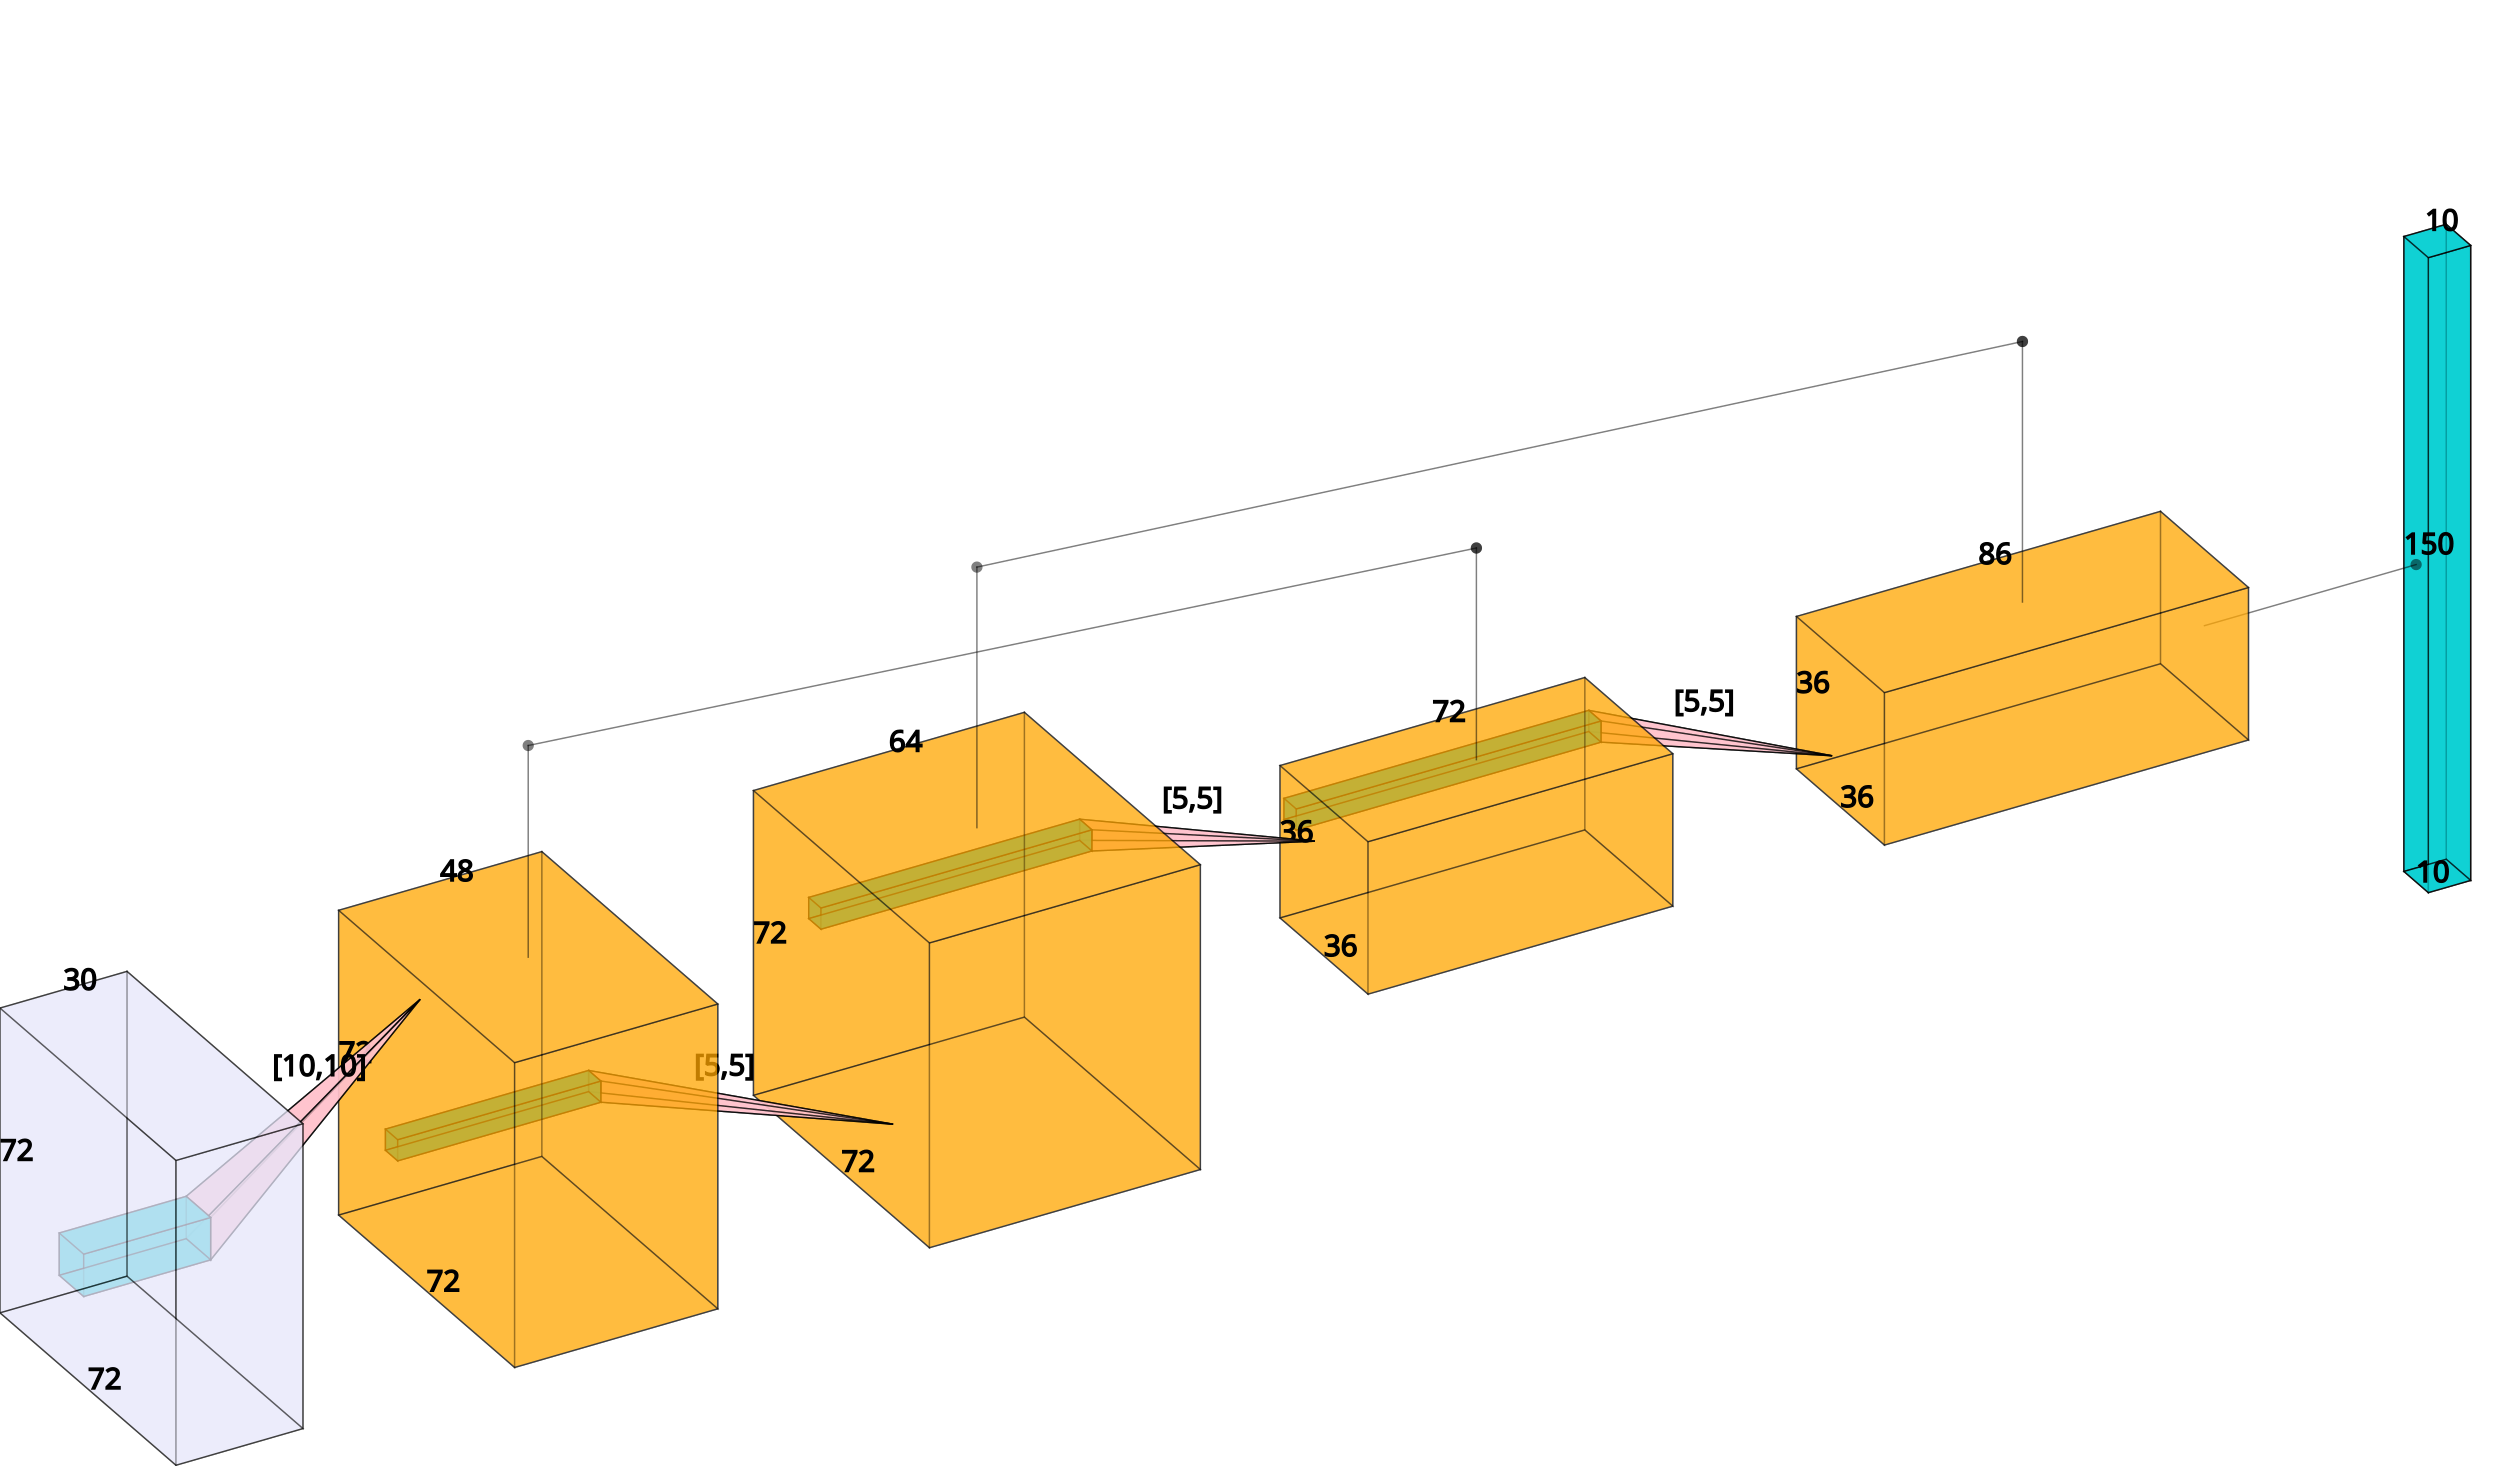
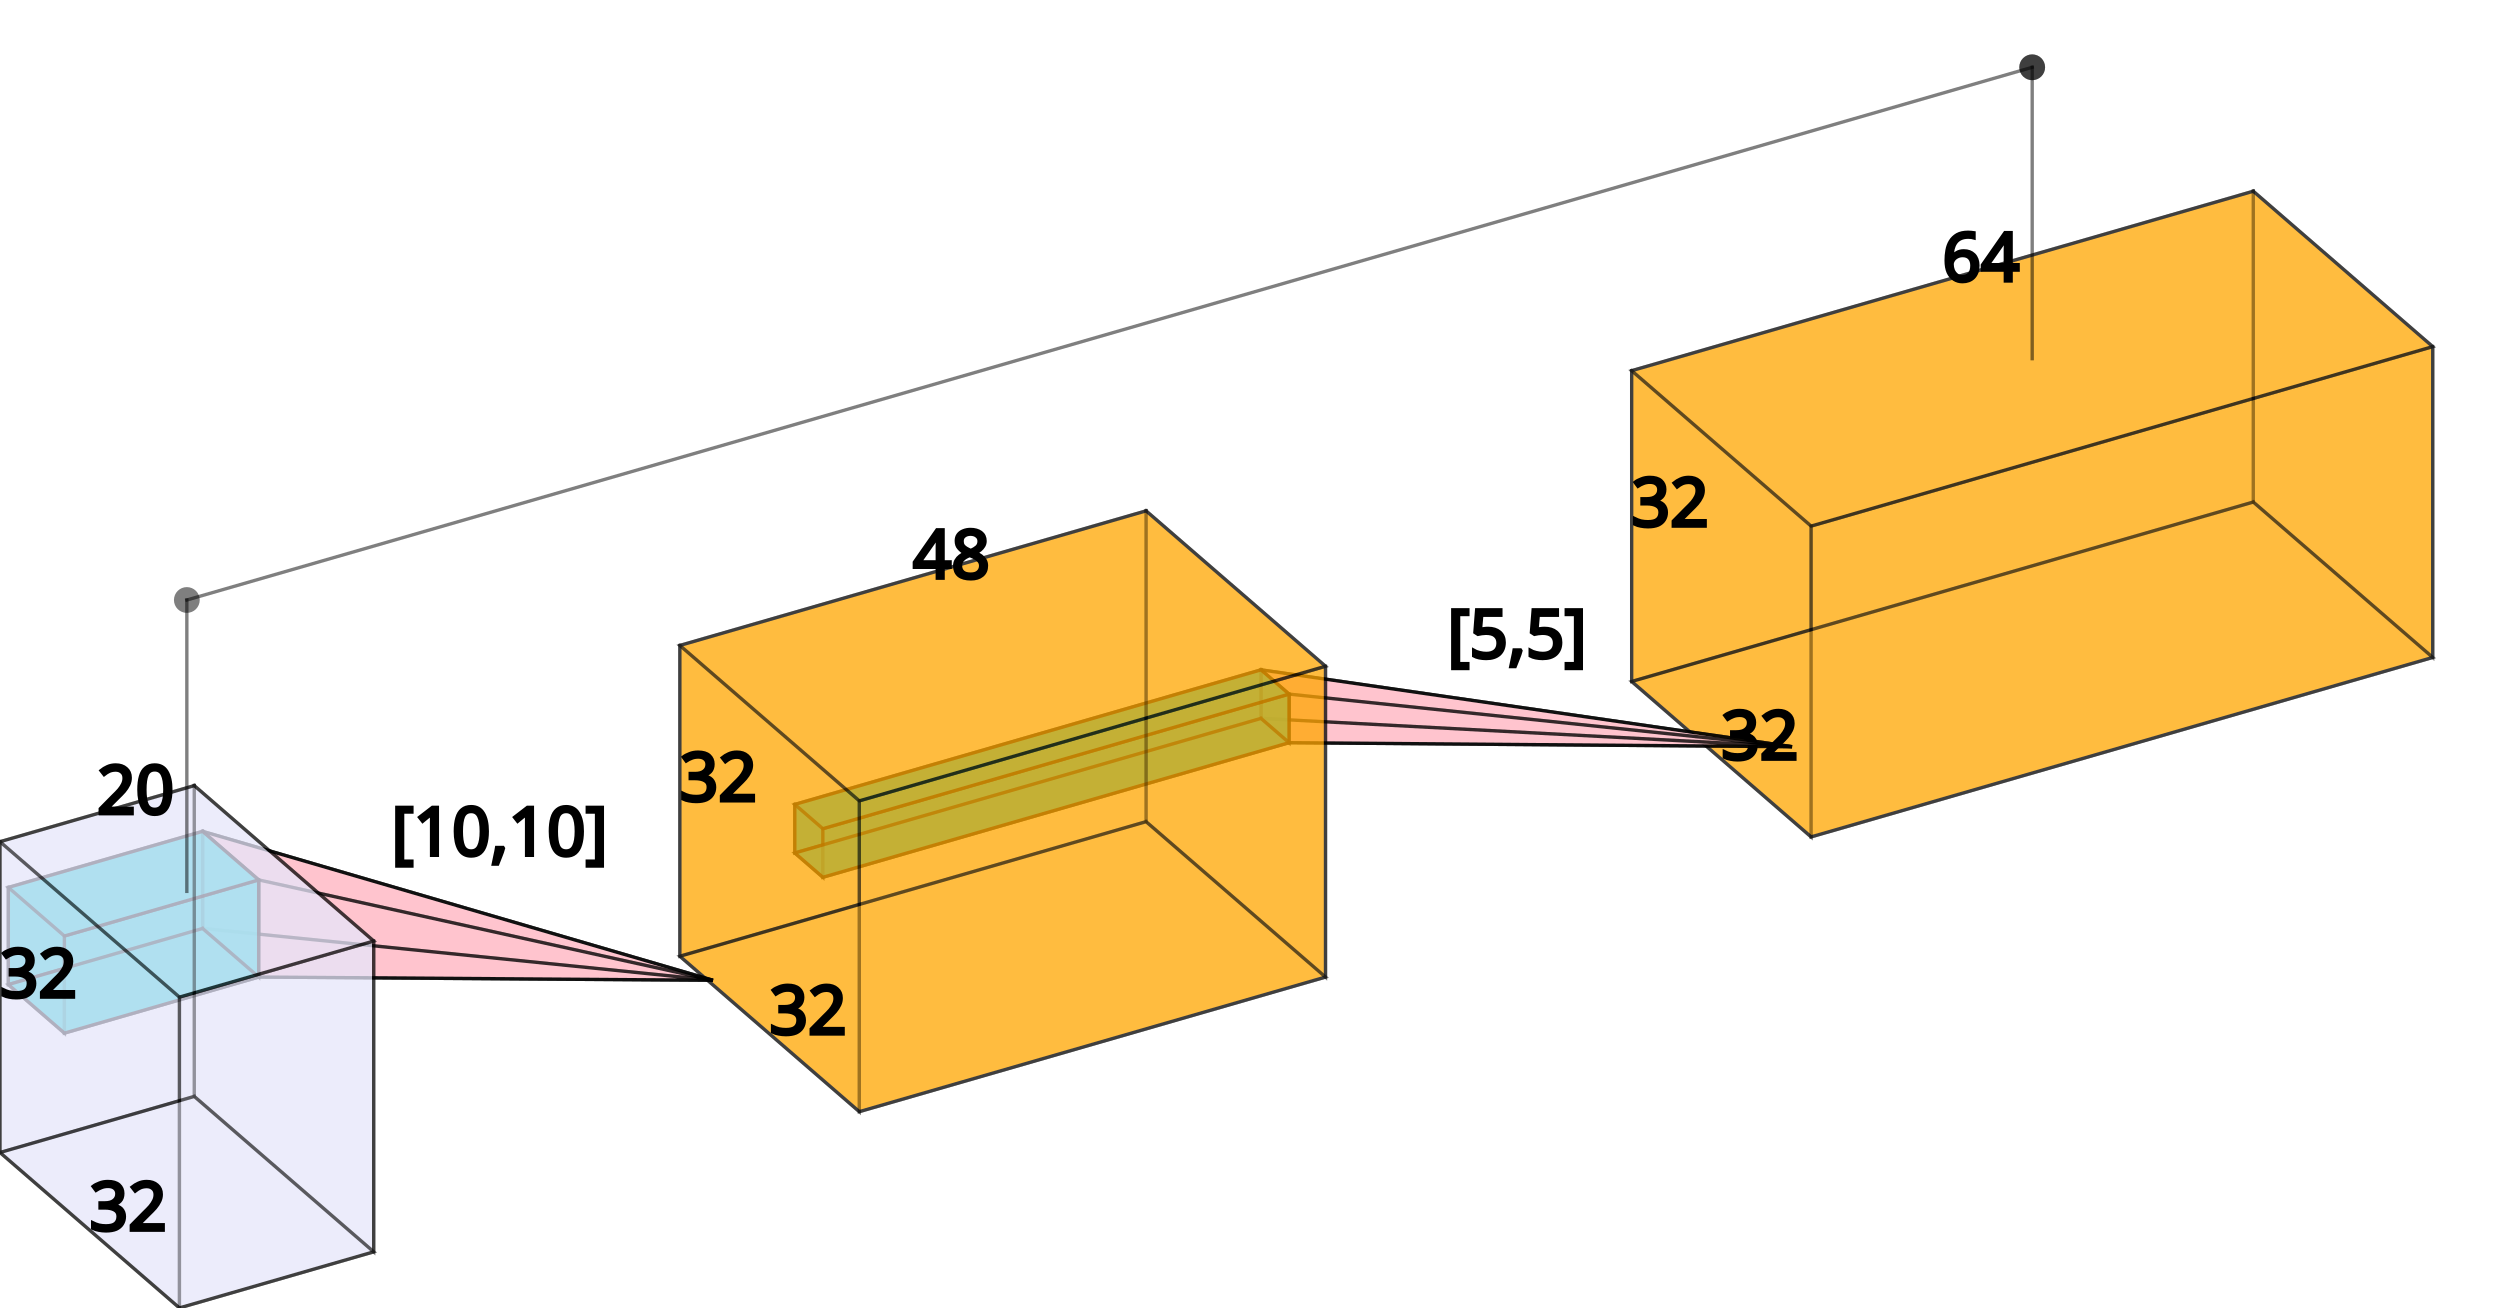
- <svg xmlns="http://www.w3.org/2000/svg" width="100%" height="100%" viewBox="-260.487 -186.353 511.474 299.769">
+ <svg xmlns="http://www.w3.org/2000/svg" width="100%" height="100%" viewBox="-108.459 -68.847 222.918 116.622">
  <g stroke="black" stroke-width="0.3">
-     <path opacity="0.75" fill="darkturquoise" d="M239.987 -140.466 L244.987 -136.136 L244.987 -6.232 L239.987 -10.563 L239.987 -140.466" stroke-linecap="square" />
-     <path opacity="0.75" fill="darkturquoise" d="M231.327 -137.966 L236.327 -133.636 L236.327 -3.732 L231.327 -8.063 L231.327 -137.966" stroke-linecap="square" />
-     <path opacity="0.75" fill="darkturquoise" d="M239.987 -140.466 L231.327 -137.966 L231.327 -8.063 L239.987 -10.563 L239.987 -140.466" stroke-linecap="square" />
-     <path opacity="0.75" fill="darkturquoise" d="M244.987 -136.136 L236.327 -133.636 L236.327 -3.732 L244.987 -6.232 L244.987 -136.136" stroke-linecap="square" />
-     <path opacity="0.75" fill="darkturquoise" d="M239.987 -140.466 L244.987 -136.136 L236.327 -133.636 L231.327 -137.966 L239.987 -140.466" stroke-linecap="square" />
-     <path opacity="0.75" fill="darkturquoise" d="M239.987 -10.563 L244.987 -6.232 L236.327 -3.732 L231.327 -8.063 L239.987 -10.563" stroke-linecap="square" />
-     <text style="fill:black;font-family:calibri;font-size:6" x="231.327" y="-73.014">150</text>
-     <text style="fill:black;font-family:calibri;font-size:6" x="233.827" y="-5.897">10</text>
-     <text style="fill:black;font-family:calibri;font-size:6" x="235.657" y="-139.216">10</text>
-     <path opacity="0.5" stroke="black" d="M190.526 -58.349 L233.827 -70.849" stroke-linecap="square" />
-     <circle opacity="0.5" cx="233.827" cy="-70.849" r="1" fill="black" />
-     <path opacity="0.5" fill="orange" d="M181.526 -81.732 L199.526 -66.144 L199.526 -34.967 L181.526 -50.555 L181.526 -81.732" stroke-linecap="square" />
-     <path opacity="0.5" fill="orange" d="M107.047 -60.232 L125.047 -44.644 L125.047 -13.467 L107.047 -29.055 L107.047 -60.232" stroke-linecap="square" />
-     <path opacity="0.5" fill="orange" d="M181.526 -81.732 L107.047 -60.232 L107.047 -29.055 L181.526 -50.555 L181.526 -81.732" stroke-linecap="square" />
-     <path opacity="0.5" fill="orange" d="M199.526 -66.144 L125.047 -44.644 L125.047 -13.467 L199.526 -34.967 L199.526 -66.144" stroke-linecap="square" />
-     <path opacity="0.5" fill="orange" d="M181.526 -81.732 L199.526 -66.144 L125.047 -44.644 L107.047 -60.232 L181.526 -81.732" stroke-linecap="square" />
-     <path opacity="0.5" fill="orange" d="M181.526 -50.555 L199.526 -34.967 L125.047 -13.467 L107.047 -29.055 L181.526 -50.555" stroke-linecap="square" />
-     <text style="fill:black;font-family:calibri;font-size:6" x="107.047" y="-44.644">36</text>
-     <text style="fill:black;font-family:calibri;font-size:6" x="116.047" y="-21.261">36</text>
-     <text style="fill:black;font-family:calibri;font-size:6" x="144.286" y="-70.982">86</text>
-     <path opacity="0.5" stroke="black" d="M153.286 -63.188 L153.286 -116.489" stroke-linecap="square" />
-     <circle opacity="0.5" cx="153.286" cy="-116.489" r="1" fill="black" />
-     <path opacity="0.75" fill="pink" d="M64.558 -41.018 L67.058 -38.853 L114.351 -31.726 L64.558 -41.018" />
-     <path opacity="0.75" fill="pink" d="M64.558 -41.018 L64.558 -36.688 L114.351 -31.726 L64.558 -41.018" />
-     <path opacity="0.75" fill="pink" d="M67.058 -38.853 L67.058 -34.523 L114.351 -31.726 L67.058 -38.853" />
-     <path opacity="0.75" fill="pink" d="M64.558 -36.688 L67.058 -34.523 L114.351 -31.726 L64.558 -36.688" />
-     <text style="fill:black;font-family:calibri;font-size:6" x="81.989" y="-40.872">[5,5]</text>
-     <path opacity="0.75" fill="darkturquoise" d="M64.558 -41.018 L67.058 -38.853 L67.058 -34.523 L64.558 -36.688 L64.558 -41.018" stroke-linecap="square" />
-     <path opacity="0.75" fill="darkturquoise" d="M2.204 -23.018 L4.704 -20.853 L4.704 -16.523 L2.204 -18.688 L2.204 -23.018" stroke-linecap="square" />
-     <path opacity="0.75" fill="darkturquoise" d="M64.558 -41.018 L2.204 -23.018 L2.204 -18.688 L64.558 -36.688 L64.558 -41.018" stroke-linecap="square" />
-     <path opacity="0.75" fill="darkturquoise" d="M67.058 -38.853 L4.704 -20.853 L4.704 -16.523 L67.058 -34.523 L67.058 -38.853" stroke-linecap="square" />
-     <path opacity="0.75" fill="darkturquoise" d="M64.558 -41.018 L67.058 -38.853 L4.704 -20.853 L2.204 -23.018 L64.558 -41.018" stroke-linecap="square" />
-     <path opacity="0.75" fill="darkturquoise" d="M64.558 -36.688 L67.058 -34.523 L4.704 -16.523 L2.204 -18.688 L64.558 -36.688" stroke-linecap="square" />
-     <path opacity="0.5" fill="orange" d="M63.746 -47.732 L81.746 -32.144 L81.746 -0.967 L63.746 -16.555 L63.746 -47.732" stroke-linecap="square" />
-     <path opacity="0.5" fill="orange" d="M1.392 -29.732 L19.392 -14.144 L19.392 17.033 L1.392 1.445 L1.392 -29.732" stroke-linecap="square" />
-     <path opacity="0.5" fill="orange" d="M63.746 -47.732 L1.392 -29.732 L1.392 1.445 L63.746 -16.555 L63.746 -47.732" stroke-linecap="square" />
-     <path opacity="0.5" fill="orange" d="M81.746 -32.144 L19.392 -14.144 L19.392 17.033 L81.746 -0.967 L81.746 -32.144" stroke-linecap="square" />
-     <path opacity="0.5" fill="orange" d="M63.746 -47.732 L81.746 -32.144 L19.392 -14.144 L1.392 -29.732 L63.746 -47.732" stroke-linecap="square" />
-     <path opacity="0.5" fill="orange" d="M63.746 -16.555 L81.746 -0.967 L19.392 17.033 L1.392 1.445 L63.746 -16.555" stroke-linecap="square" />
-     <text style="fill:black;font-family:calibri;font-size:6" x="1.392" y="-14.144">36</text>
-     <text style="fill:black;font-family:calibri;font-size:6" x="10.392" y="9.239">36</text>
-     <text style="fill:black;font-family:calibri;font-size:6" x="32.569" y="-38.732">72</text>
-     <path opacity="0.5" stroke="black" d="M41.569 -30.938 L41.569 -74.239" stroke-linecap="square" />
-     <circle opacity="0.5" cx="41.569" cy="-74.239" r="1" fill="black" />
-     <path opacity="0.75" fill="pink" d="M-39.606 -18.75 L-37.106 -16.585 L8.542 -14.26 L-39.606 -18.75" />
-     <path opacity="0.75" fill="pink" d="M-39.606 -18.75 L-39.606 -14.42 L8.542 -14.26 L-39.606 -18.75" />
-     <path opacity="0.75" fill="pink" d="M-37.106 -16.585 L-37.106 -12.255 L8.542 -14.26 L-37.106 -16.585" />
-     <path opacity="0.75" fill="pink" d="M-39.606 -14.42 L-37.106 -12.255 L8.542 -14.26 L-39.606 -14.42" />
-     <text style="fill:black;font-family:calibri;font-size:6" x="-22.723" y="-21.005">[5,5]</text>
-     <path opacity="0.5" stroke="black" d="M-60.622 -70.328 L153.286 -116.489" stroke-linecap="square" />
-     <circle opacity="0.5" cx="153.286" cy="-116.489" r="1" fill="black" />
-     <path opacity="0.75" fill="darkturquoise" d="M-39.606 -18.75 L-37.106 -16.585 L-37.106 -12.255 L-39.606 -14.42 L-39.606 -18.75" stroke-linecap="square" />
-     <path opacity="0.75" fill="darkturquoise" d="M-95.031 -2.75 L-92.531 -0.585 L-92.531 3.745 L-95.031 1.58 L-95.031 -2.75" stroke-linecap="square" />
-     <path opacity="0.75" fill="darkturquoise" d="M-39.606 -18.75 L-95.031 -2.75 L-95.031 1.58 L-39.606 -14.42 L-39.606 -18.75" stroke-linecap="square" />
-     <path opacity="0.75" fill="darkturquoise" d="M-37.106 -16.585 L-92.531 -0.585 L-92.531 3.745 L-37.106 -12.255 L-37.106 -16.585" stroke-linecap="square" />
-     <path opacity="0.75" fill="darkturquoise" d="M-39.606 -18.75 L-37.106 -16.585 L-92.531 -0.585 L-95.031 -2.75 L-39.606 -18.75" stroke-linecap="square" />
-     <path opacity="0.75" fill="darkturquoise" d="M-39.606 -14.42 L-37.106 -12.255 L-92.531 3.745 L-95.031 1.58 L-39.606 -14.42" stroke-linecap="square" />
-     <path opacity="0.5" fill="orange" d="M-50.909 -40.615 L-14.909 -9.438 L-14.909 52.916 L-50.909 21.739 L-50.909 -40.615" stroke-linecap="square" />
-     <path opacity="0.5" fill="orange" d="M-106.335 -24.615 L-70.335 6.562 L-70.335 68.916 L-106.335 37.739 L-106.335 -24.615" stroke-linecap="square" />
-     <path opacity="0.5" fill="orange" d="M-50.909 -40.615 L-106.335 -24.615 L-106.335 37.739 L-50.909 21.739 L-50.909 -40.615" stroke-linecap="square" />
-     <path opacity="0.5" fill="orange" d="M-14.909 -9.438 L-70.335 6.562 L-70.335 68.916 L-14.909 52.916 L-14.909 -9.438" stroke-linecap="square" />
-     <path opacity="0.5" fill="orange" d="M-50.909 -40.615 L-14.909 -9.438 L-70.335 6.562 L-106.335 -24.615 L-50.909 -40.615" stroke-linecap="square" />
-     <path opacity="0.5" fill="orange" d="M-50.909 21.739 L-14.909 52.916 L-70.335 68.916 L-106.335 37.739 L-50.909 21.739" stroke-linecap="square" />
-     <text style="fill:black;font-family:calibri;font-size:6" x="-106.335" y="6.562">72</text>
-     <text style="fill:black;font-family:calibri;font-size:6" x="-88.335" y="53.328">72</text>
-     <text style="fill:black;font-family:calibri;font-size:6" x="-78.622" y="-32.615">64</text>
-     <path opacity="0.75" fill="pink" d="M-140.062 32.651 L-137.562 34.816 L-77.761 43.65 L-140.062 32.651" />
-     <path opacity="0.75" fill="pink" d="M-140.062 32.651 L-140.062 36.981 L-77.761 43.65 L-140.062 32.651" />
-     <path opacity="0.75" fill="pink" d="M-137.562 34.816 L-137.562 39.146 L-77.761 43.65 L-137.562 34.816" />
-     <path opacity="0.75" fill="pink" d="M-140.062 36.981 L-137.562 39.146 L-77.761 43.65 L-140.062 36.981" />
-     <text style="fill:black;font-family:calibri;font-size:6" x="-118.462" y="33.65">[5,5]</text>
-     <path opacity="0.5" stroke="black" d="M-60.622 -17.026 L-60.622 -70.328" stroke-linecap="square" />
-     <circle opacity="0.5" cx="-60.622" cy="-70.328" r="1" fill="black" />
-     <path opacity="0.5" stroke="black" d="M-152.42 -33.828 L41.569 -74.239" stroke-linecap="square" />
-     <circle opacity="0.5" cx="41.569" cy="-74.239" r="1" fill="black" />
-     <path opacity="0.75" fill="darkturquoise" d="M-140.062 32.651 L-137.562 34.816 L-137.562 39.146 L-140.062 36.981 L-140.062 32.651" stroke-linecap="square" />
-     <path opacity="0.75" fill="darkturquoise" d="M-181.631 44.651 L-179.131 46.816 L-179.131 51.146 L-181.631 48.981 L-181.631 44.651" stroke-linecap="square" />
-     <path opacity="0.75" fill="darkturquoise" d="M-140.062 32.651 L-181.631 44.651 L-181.631 48.981 L-140.062 36.981 L-140.062 32.651" stroke-linecap="square" />
-     <path opacity="0.75" fill="darkturquoise" d="M-137.562 34.816 L-179.131 46.816 L-179.131 51.146 L-137.562 39.146 L-137.562 34.816" stroke-linecap="square" />
-     <path opacity="0.75" fill="darkturquoise" d="M-140.062 32.651 L-137.562 34.816 L-179.131 46.816 L-181.631 44.651 L-140.062 32.651" stroke-linecap="square" />
-     <path opacity="0.75" fill="darkturquoise" d="M-140.062 36.981 L-137.562 39.146 L-179.131 51.146 L-181.631 48.981 L-140.062 36.981" stroke-linecap="square" />
-     <path opacity="0.5" fill="orange" d="M-149.636 -12.115 L-113.636 19.062 L-113.636 81.416 L-149.636 50.239 L-149.636 -12.115" stroke-linecap="square" />
-     <path opacity="0.5" fill="orange" d="M-191.205 -0.115 L-155.205 31.062 L-155.205 93.416 L-191.205 62.239 L-191.205 -0.115" stroke-linecap="square" />
-     <path opacity="0.5" fill="orange" d="M-149.636 -12.115 L-191.205 -0.115 L-191.205 62.239 L-149.636 50.239 L-149.636 -12.115" stroke-linecap="square" />
-     <path opacity="0.5" fill="orange" d="M-113.636 19.062 L-155.205 31.062 L-155.205 93.416 L-113.636 81.416 L-113.636 19.062" stroke-linecap="square" />
-     <path opacity="0.5" fill="orange" d="M-149.636 -12.115 L-113.636 19.062 L-155.205 31.062 L-191.205 -0.115 L-149.636 -12.115" stroke-linecap="square" />
-     <path opacity="0.5" fill="orange" d="M-149.636 50.239 L-113.636 81.416 L-155.205 93.416 L-191.205 62.239 L-149.636 50.239" stroke-linecap="square" />
-     <text style="fill:black;font-family:calibri;font-size:6" x="-191.205" y="31.062">72</text>
-     <text style="fill:black;font-family:calibri;font-size:6" x="-173.205" y="77.828">72</text>
-     <text style="fill:black;font-family:calibri;font-size:6" x="-170.42" y="-6.115">48</text>
-     <path opacity="0.75" fill="pink" d="M-222.387 58.406 L-217.387 62.736 L-174.517 18.088 L-222.387 58.406" />
-     <path opacity="0.75" fill="pink" d="M-222.387 58.406 L-222.387 67.066 L-174.517 18.088 L-222.387 58.406" />
-     <path opacity="0.75" fill="pink" d="M-217.387 62.736 L-217.387 71.396 L-174.517 18.088 L-217.387 62.736" />
-     <path opacity="0.75" fill="pink" d="M-222.387 67.066 L-217.387 71.396 L-174.517 18.088 L-222.387 67.066" />
-     <text style="fill:black;font-family:calibri;font-size:6" x="-204.764" y="33.747">[10,10]</text>
-     <path opacity="0.5" stroke="black" d="M-152.42 9.474 L-152.42 -33.828" stroke-linecap="square" />
-     <circle opacity="0.5" cx="-152.42" cy="-33.828" r="1" fill="black" />
-     <path opacity="0.75" fill="darkturquoise" d="M-222.387 58.406 L-217.387 62.736 L-217.387 71.396 L-222.387 67.066 L-222.387 58.406" stroke-linecap="square" />
-     <path opacity="0.75" fill="darkturquoise" d="M-248.368 65.906 L-243.368 70.236 L-243.368 78.896 L-248.368 74.566 L-248.368 65.906" stroke-linecap="square" />
-     <path opacity="0.75" fill="darkturquoise" d="M-222.387 58.406 L-248.368 65.906 L-248.368 74.566 L-222.387 67.066 L-222.387 58.406" stroke-linecap="square" />
-     <path opacity="0.75" fill="darkturquoise" d="M-217.387 62.736 L-243.368 70.236 L-243.368 78.896 L-217.387 71.396 L-217.387 62.736" stroke-linecap="square" />
-     <path opacity="0.75" fill="darkturquoise" d="M-222.387 58.406 L-217.387 62.736 L-243.368 70.236 L-248.368 65.906 L-222.387 58.406" stroke-linecap="square" />
-     <path opacity="0.75" fill="darkturquoise" d="M-222.387 67.066 L-217.387 71.396 L-243.368 78.896 L-248.368 74.566 L-222.387 67.066" stroke-linecap="square" />
-     <path opacity="0.5" fill="lavender" d="M-234.506 12.385 L-198.506 43.562 L-198.506 105.916 L-234.506 74.739 L-234.506 12.385" stroke-linecap="square" />
-     <path opacity="0.5" fill="lavender" d="M-260.487 19.885 L-224.487 51.062 L-224.487 113.416 L-260.487 82.239 L-260.487 19.885" stroke-linecap="square" />
-     <path opacity="0.5" fill="lavender" d="M-234.506 12.385 L-260.487 19.885 L-260.487 82.239 L-234.506 74.739 L-234.506 12.385" stroke-linecap="square" />
-     <path opacity="0.5" fill="lavender" d="M-198.506 43.562 L-224.487 51.062 L-224.487 113.416 L-198.506 105.916 L-198.506 43.562" stroke-linecap="square" />
-     <path opacity="0.5" fill="lavender" d="M-234.506 12.385 L-198.506 43.562 L-224.487 51.062 L-260.487 19.885 L-234.506 12.385" stroke-linecap="square" />
-     <path opacity="0.5" fill="lavender" d="M-234.506 74.739 L-198.506 105.916 L-224.487 113.416 L-260.487 82.239 L-234.506 74.739" stroke-linecap="square" />
-     <text style="fill:black;font-family:calibri;font-size:6" x="-260.487" y="51.062">72</text>
-     <text style="fill:black;font-family:calibri;font-size:6" x="-242.487" y="97.828">72</text>
-     <text style="fill:black;font-family:calibri;font-size:6" x="-247.497" y="16.135">30</text>
+     <path opacity="0.5" fill="orange" d="M92.459 -51.794 L108.459 -37.938 L108.459 -10.225 L92.459 -24.081 L92.459 -51.794" stroke-linecap="square" />
+     <path opacity="0.5" fill="orange" d="M37.033 -35.794 L53.033 -21.938 L53.033 5.775 L37.033 -8.081 L37.033 -35.794" stroke-linecap="square" />
+     <path opacity="0.5" fill="orange" d="M92.459 -51.794 L37.033 -35.794 L37.033 -8.081 L92.459 -24.081 L92.459 -51.794" stroke-linecap="square" />
+     <path opacity="0.5" fill="orange" d="M108.459 -37.938 L53.033 -21.938 L53.033 5.775 L108.459 -10.225 L108.459 -37.938" stroke-linecap="square" />
+     <path opacity="0.5" fill="orange" d="M92.459 -51.794 L108.459 -37.938 L53.033 -21.938 L37.033 -35.794 L92.459 -51.794" stroke-linecap="square" />
+     <path opacity="0.5" fill="orange" d="M92.459 -24.081 L108.459 -10.225 L53.033 5.775 L37.033 -8.081 L92.459 -24.081" stroke-linecap="square" />
+     <text style="fill:black;font-family:calibri;font-size:6" x="37.033" y="-21.938">32</text>
+     <text style="fill:black;font-family:calibri;font-size:6" x="45.033" y="-1.153">32</text>
+     <text style="fill:black;font-family:calibri;font-size:6" x="64.746" y="-43.794">64</text>
+     <path opacity="0.5" stroke="black" d="M72.746 -36.866 L72.746 -62.847" stroke-linecap="square" />
+     <circle opacity="0.5" cx="72.746" cy="-62.847" r="1" fill="black" />
+     <path opacity="0.75" fill="pink" d="M3.981 -9.119 L6.481 -6.954 L51.331 -2.267 L3.981 -9.119" />
+     <path opacity="0.75" fill="pink" d="M3.981 -9.119 L3.981 -4.789 L51.331 -2.267 L3.981 -9.119" />
+     <path opacity="0.75" fill="pink" d="M6.481 -6.954 L6.481 -2.624 L51.331 -2.267 L6.481 -6.954" />
+     <path opacity="0.75" fill="pink" d="M3.981 -4.789 L6.481 -2.624 L51.331 -2.267 L3.981 -4.789" />
+     <text style="fill:black;font-family:calibri;font-size:6" x="20.598" y="-10.193">[5,5]</text>
+     <path opacity="0.75" fill="darkturquoise" d="M3.981 -9.119 L6.481 -6.954 L6.481 -2.624 L3.981 -4.789 L3.981 -9.119" stroke-linecap="square" />
+     <path opacity="0.75" fill="darkturquoise" d="M-37.588 2.881 L-35.088 5.046 L-35.088 9.376 L-37.588 7.211 L-37.588 2.881" stroke-linecap="square" />
+     <path opacity="0.75" fill="darkturquoise" d="M3.981 -9.119 L-37.588 2.881 L-37.588 7.211 L3.981 -4.789 L3.981 -9.119" stroke-linecap="square" />
+     <path opacity="0.75" fill="darkturquoise" d="M6.481 -6.954 L-35.088 5.046 L-35.088 9.376 L6.481 -2.624 L6.481 -6.954" stroke-linecap="square" />
+     <path opacity="0.75" fill="darkturquoise" d="M3.981 -9.119 L6.481 -6.954 L-35.088 5.046 L-37.588 2.881 L3.981 -9.119" stroke-linecap="square" />
+     <path opacity="0.75" fill="darkturquoise" d="M3.981 -4.789 L6.481 -2.624 L-35.088 9.376 L-37.588 7.211 L3.981 -4.789" stroke-linecap="square" />
+     <path opacity="0.5" fill="orange" d="M-6.268 -23.294 L9.732 -9.438 L9.732 18.275 L-6.268 4.419 L-6.268 -23.294" stroke-linecap="square" />
+     <path opacity="0.5" fill="orange" d="M-47.837 -11.294 L-31.837 2.562 L-31.837 30.275 L-47.837 16.419 L-47.837 -11.294" stroke-linecap="square" />
+     <path opacity="0.5" fill="orange" d="M-6.268 -23.294 L-47.837 -11.294 L-47.837 16.419 L-6.268 4.419 L-6.268 -23.294" stroke-linecap="square" />
+     <path opacity="0.5" fill="orange" d="M9.732 -9.438 L-31.837 2.562 L-31.837 30.275 L9.732 18.275 L9.732 -9.438" stroke-linecap="square" />
+     <path opacity="0.5" fill="orange" d="M-6.268 -23.294 L9.732 -9.438 L-31.837 2.562 L-47.837 -11.294 L-6.268 -23.294" stroke-linecap="square" />
+     <path opacity="0.5" fill="orange" d="M-6.268 4.419 L9.732 18.275 L-31.837 30.275 L-47.837 16.419 L-6.268 4.419" stroke-linecap="square" />
+     <text style="fill:black;font-family:calibri;font-size:6" x="-47.837" y="2.562">32</text>
+     <text style="fill:black;font-family:calibri;font-size:6" x="-39.837" y="23.347">32</text>
+     <text style="fill:black;font-family:calibri;font-size:6" x="-27.053" y="-17.294">48</text>
+     <path opacity="0.5" stroke="black" d="M-91.799 -15.347 L72.746 -62.847" stroke-linecap="square" />
+     <circle opacity="0.5" cx="72.746" cy="-62.847" r="1" fill="black" />
+     <path opacity="0.75" fill="pink" d="M-90.395 5.283 L-85.395 9.613 L-44.887 18.56 L-90.395 5.283" />
+     <path opacity="0.75" fill="pink" d="M-90.395 5.283 L-90.395 13.943 L-44.887 18.56 L-90.395 5.283" />
+     <path opacity="0.75" fill="pink" d="M-85.395 9.613 L-85.395 18.273 L-44.887 18.56 L-85.395 9.613" />
+     <path opacity="0.75" fill="pink" d="M-90.395 13.943 L-85.395 18.273 L-44.887 18.56 L-90.395 13.943" />
+     <text style="fill:black;font-family:calibri;font-size:6" x="-73.559" y="7.421">[10,10]</text>
+     <path opacity="0.75" fill="darkturquoise" d="M-90.395 5.283 L-85.395 9.613 L-85.395 18.273 L-90.395 13.943 L-90.395 5.283" stroke-linecap="square" />
+     <path opacity="0.75" fill="darkturquoise" d="M-107.716 10.283 L-102.716 14.613 L-102.716 23.273 L-107.716 18.943 L-107.716 10.283" stroke-linecap="square" />
+     <path opacity="0.75" fill="darkturquoise" d="M-90.395 5.283 L-107.716 10.283 L-107.716 18.943 L-90.395 13.943 L-90.395 5.283" stroke-linecap="square" />
+     <path opacity="0.75" fill="darkturquoise" d="M-85.395 9.613 L-102.716 14.613 L-102.716 23.273 L-85.395 18.273 L-85.395 9.613" stroke-linecap="square" />
+     <path opacity="0.75" fill="darkturquoise" d="M-90.395 5.283 L-85.395 9.613 L-102.716 14.613 L-107.716 10.283 L-90.395 5.283" stroke-linecap="square" />
+     <path opacity="0.75" fill="darkturquoise" d="M-90.395 13.943 L-85.395 18.273 L-102.716 23.273 L-107.716 18.943 L-90.395 13.943" stroke-linecap="square" />
+     <path opacity="0.5" fill="lavender" d="M-91.138 1.206 L-75.138 15.062 L-75.138 42.775 L-91.138 28.919 L-91.138 1.206" stroke-linecap="square" />
+     <path opacity="0.5" fill="lavender" d="M-108.459 6.206 L-92.459 20.062 L-92.459 47.775 L-108.459 33.919 L-108.459 6.206" stroke-linecap="square" />
+     <path opacity="0.5" fill="lavender" d="M-91.138 1.206 L-108.459 6.206 L-108.459 33.919 L-91.138 28.919 L-91.138 1.206" stroke-linecap="square" />
+     <path opacity="0.5" fill="lavender" d="M-75.138 15.062 L-92.459 20.062 L-92.459 47.775 L-75.138 42.775 L-75.138 15.062" stroke-linecap="square" />
+     <path opacity="0.5" fill="lavender" d="M-91.138 1.206 L-75.138 15.062 L-92.459 20.062 L-108.459 6.206 L-91.138 1.206" stroke-linecap="square" />
+     <path opacity="0.5" fill="lavender" d="M-91.138 28.919 L-75.138 42.775 L-92.459 47.775 L-108.459 33.919 L-91.138 28.919" stroke-linecap="square" />
+     <text style="fill:black;font-family:calibri;font-size:6" x="-108.459" y="20.062">32</text>
+     <text style="fill:black;font-family:calibri;font-size:6" x="-100.459" y="40.847">32</text>
+     <text style="fill:black;font-family:calibri;font-size:6" x="-99.799" y="3.706">20</text>
+     <path opacity="0.5" stroke="black" d="M-91.799 10.634 L-91.799 -15.347" stroke-linecap="square" />
+     <circle opacity="0.5" cx="-91.799" cy="-15.347" r="1" fill="black" />
  </g>
</svg>
